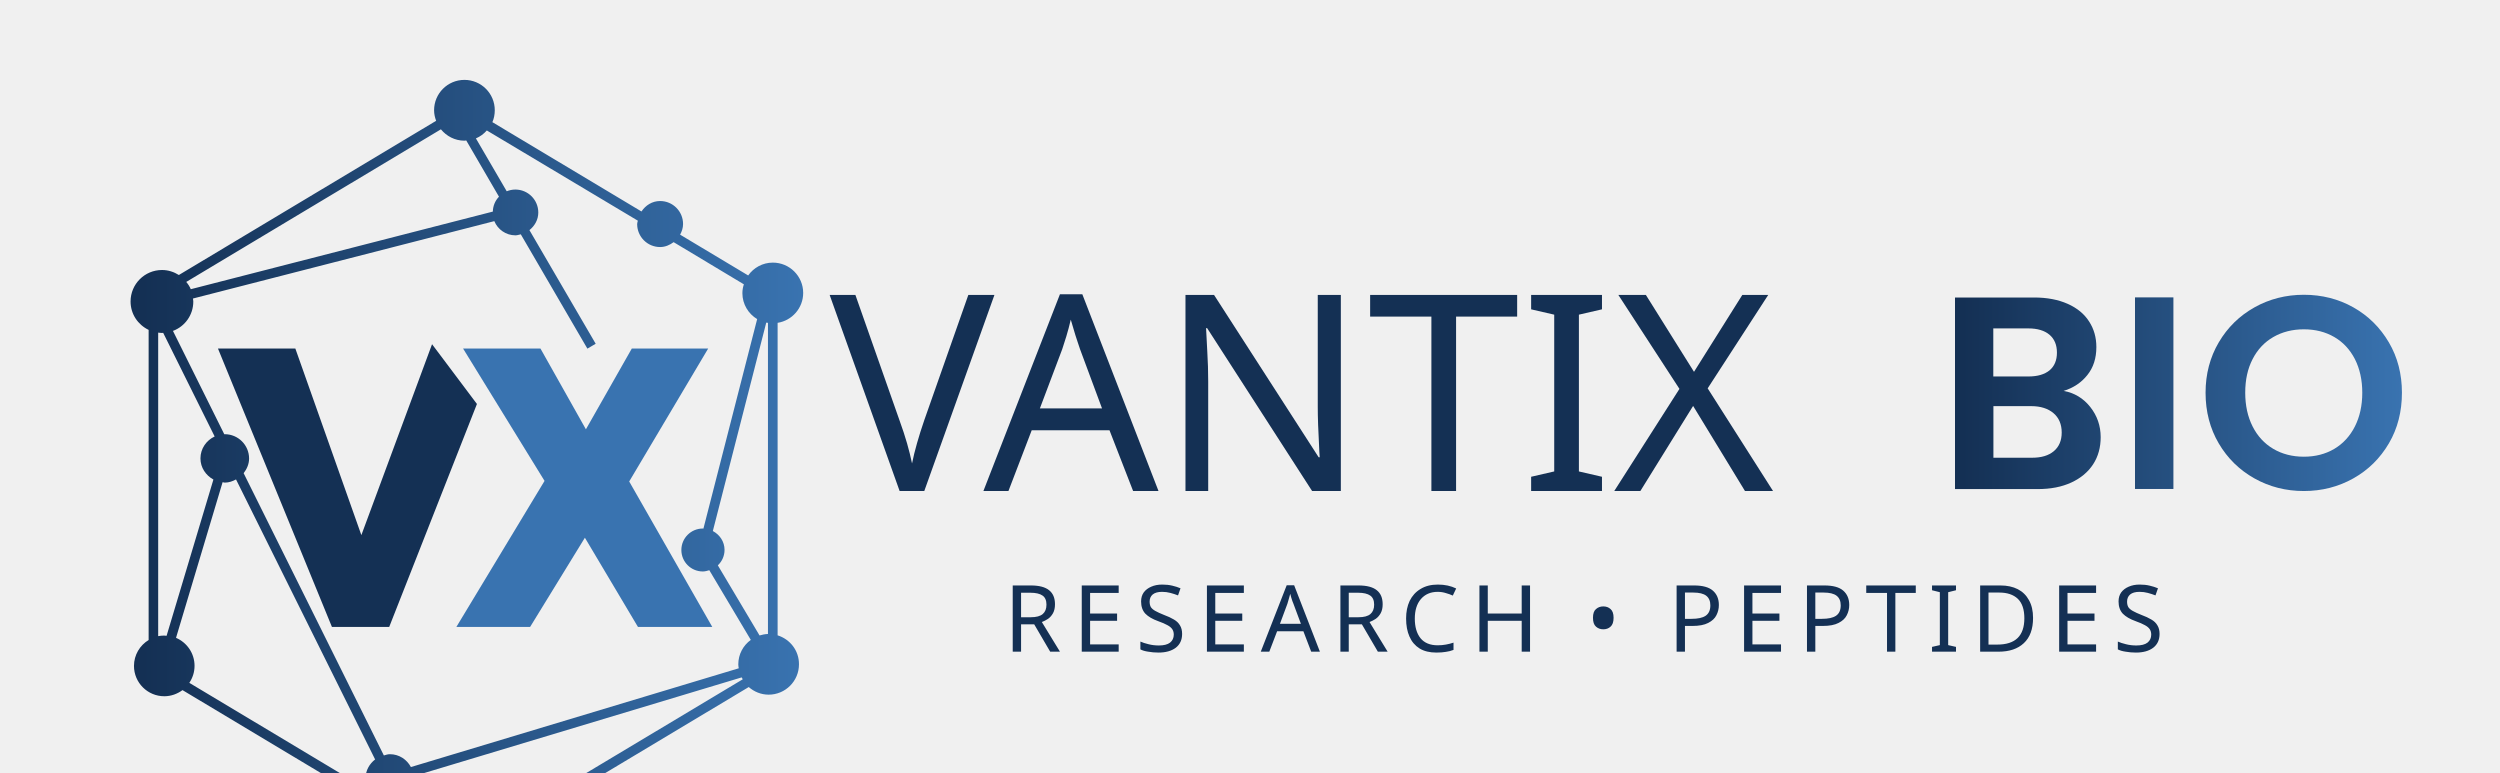
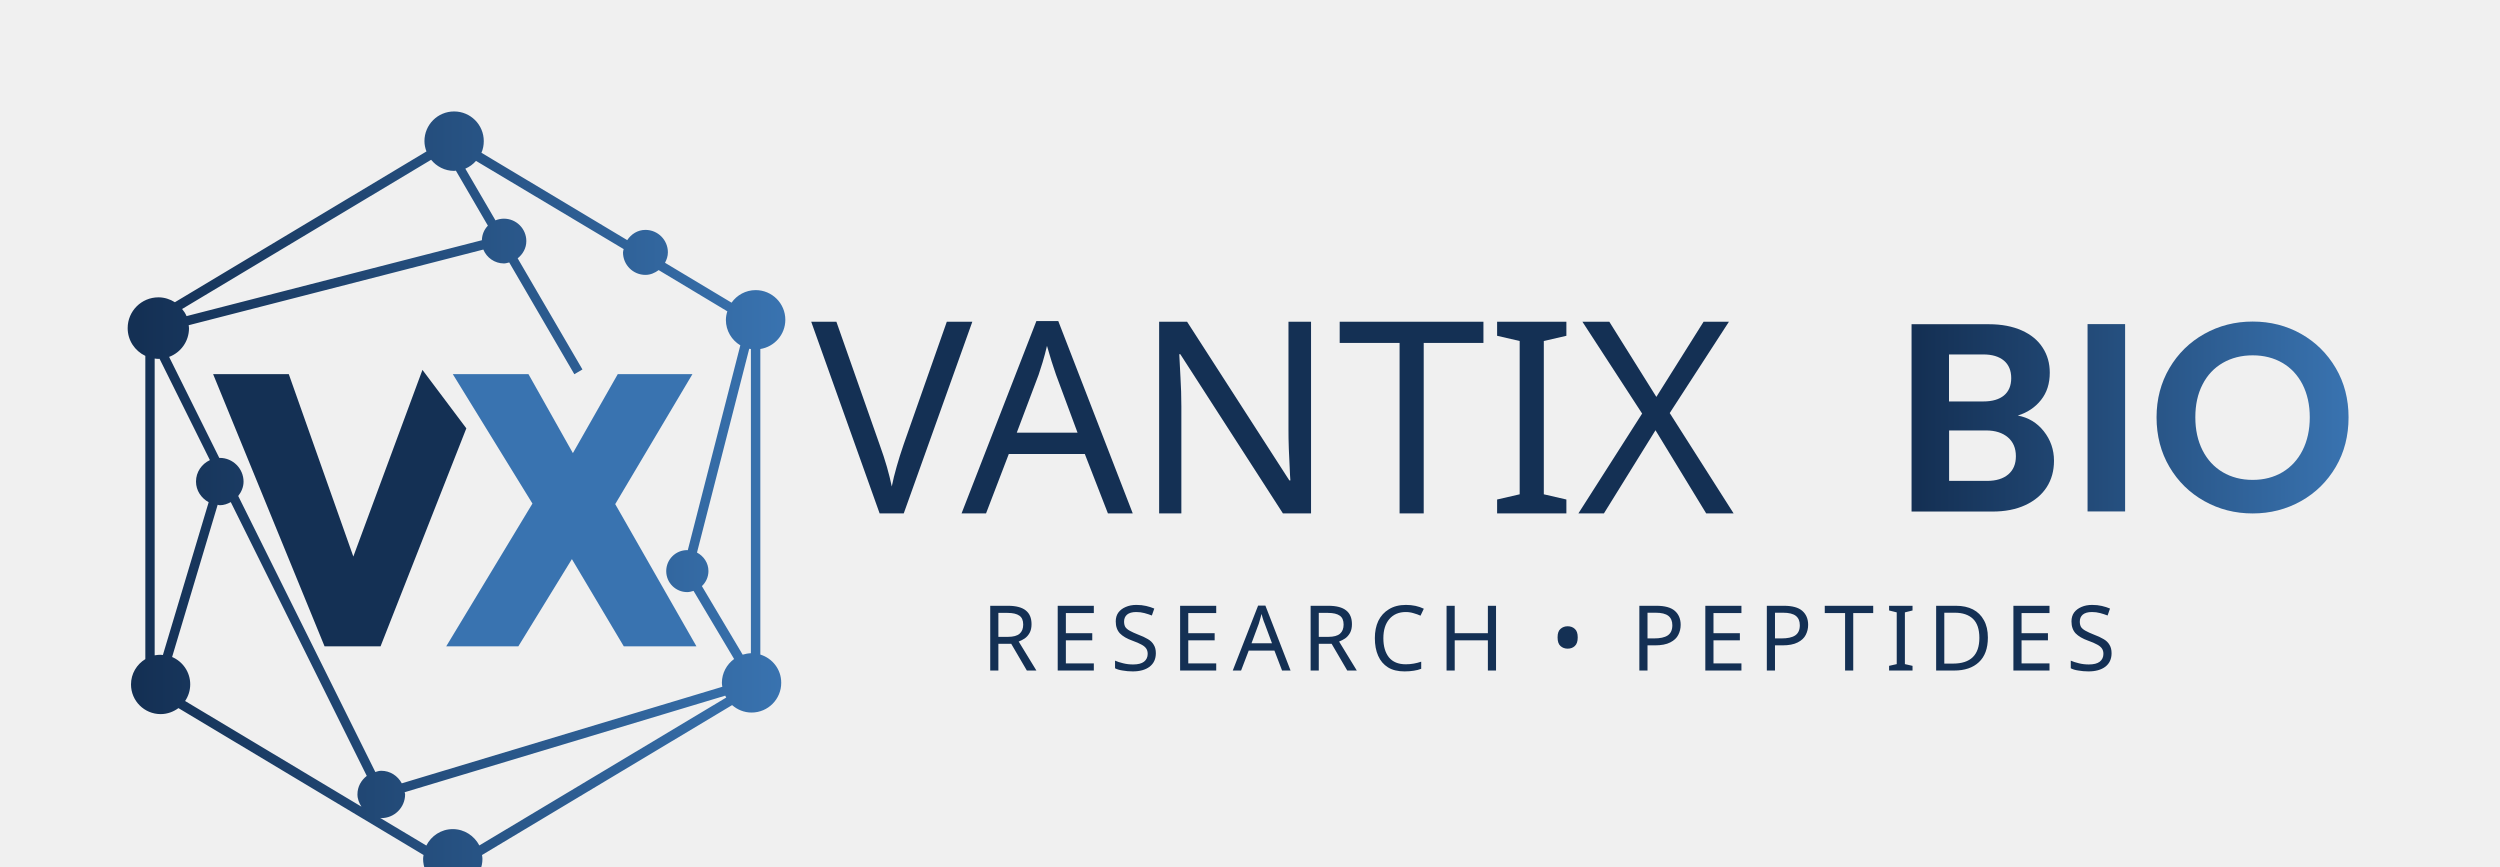
- <svg xmlns="http://www.w3.org/2000/svg" version="1.1" id="Layer_1" x="0px" y="0px" viewBox="68 138 220 68" xml:space="preserve">
+ <svg xmlns="http://www.w3.org/2000/svg" version="1.1" id="Layer_1" x="0px" y="0px" viewBox="68 135 225 78" xml:space="preserve">
  <style type="text/css">
	.st0{fill:url(#SVGID_1_);}
	.st1{fill:#143054;}
	.st2{fill:#3973B0;}
	.st3{fill:#FFFFFF;}
	.st4{fill:url(#SVGID_00000074429136823502246940000001151450270982807717_);}
	.st5{font-family:'Poppins-Medium';}
	.st6{font-size:8.158px;}
	.st7{letter-spacing:1;}
	.st8{font-family:'Poppins-SemiBold';}
	.st9{font-size:24.16px;}
	.st10{fill:url(#SVGID_00000125598668740977062000000016530615992510161341_);}
	.st11{fill:url(#SVGID_00000094594965975478100210000009743102628978355903_);}
	.st12{fill:url(#SVGID_00000033344634859090886840000014910778291743229872_);}
	.st13{fill:url(#SVGID_00000096772766893684752280000005002112810463367310_);}
	.st14{fill:url(#SVGID_00000011717098978859916100000008257377139409402789_);}
	.st15{fill:url(#SVGID_00000160151690441859938750000007202115171556538782_);}
	.st16{fill:url(#SVGID_00000161621150633655083080000010612881423978782871_);}
</style>
  <g>
    <g>
      <linearGradient id="SVGID_1_" gradientUnits="userSpaceOnUse" x1="79.481" y1="180" x2="138.676" y2="180">
        <stop offset="0.017" style="stop-color:#143054" />
        <stop offset="1" style="stop-color:#3973B0" />
      </linearGradient>
      <path class="st0" d="M136.43,193.91v-27.5c1.27-0.2,2.25-1.3,2.25-2.63c0-1.48-1.2-2.67-2.67-2.67c-0.9,0-1.69,0.45-2.17,1.13    l-5.99-3.59c0.15-0.28,0.26-0.59,0.26-0.94c0-1.11-0.9-2.02-2.02-2.02c-0.7,0-1.28,0.38-1.64,0.92l-13.12-7.86    c0.14-0.32,0.21-0.68,0.21-1.05c0-1.48-1.2-2.67-2.67-2.67c-1.48,0-2.67,1.2-2.67,2.67c0,0.33,0.07,0.64,0.18,0.93l-22.64,13.57    c-0.43-0.27-0.94-0.44-1.48-0.44c-1.53,0-2.77,1.24-2.77,2.77c0,1.11,0.65,2.05,1.59,2.5v27.29c-0.77,0.47-1.29,1.31-1.29,2.28    c0,1.48,1.2,2.67,2.67,2.67c0.6,0,1.15-0.21,1.6-0.54l22.06,13.22c-0.02,0.12-0.04,0.23-0.04,0.35c0,1.48,1.2,2.67,2.67,2.67    c1.48,0,2.67-1.2,2.67-2.67c0-0.12-0.02-0.24-0.04-0.35l22.51-13.49c0.47,0.41,1.08,0.67,1.75,0.67c1.48,0,2.67-1.2,2.67-2.67    C138.32,195.25,137.52,194.25,136.43,193.91z M130.73,184.73l4.7-18.34c0.05,0.01,0.1,0.01,0.15,0.02v27.38    c-0.26,0.01-0.5,0.06-0.74,0.13l-3.67-6.17c0.36-0.34,0.59-0.82,0.59-1.36C131.76,185.66,131.33,185.05,130.73,184.73z     M124.13,157.42c-0.02,0.1-0.06,0.19-0.06,0.3c0,1.11,0.9,2.02,2.02,2.02c0.45,0,0.85-0.18,1.19-0.43l6.18,3.71    c-0.08,0.25-0.13,0.5-0.13,0.78c0,0.97,0.53,1.82,1.3,2.28l-4.73,18.44c-0.02,0-0.03-0.01-0.05-0.01c-1.05,0-1.89,0.85-1.89,1.89    c0,1.05,0.85,1.89,1.89,1.89c0.2,0,0.39-0.06,0.57-0.11l3.65,6.13c-0.67,0.49-1.1,1.27-1.1,2.15c0,0.12,0.02,0.24,0.04,0.35    l-28.85,8.69c-0.36-0.67-1.04-1.13-1.85-1.13c-0.19,0-0.36,0.06-0.53,0.11l-12.34-24.84c0.28-0.36,0.48-0.8,0.48-1.29    c0-1.18-0.96-2.14-2.14-2.14c-0.01,0-0.03,0.01-0.04,0.01l-4.52-9.1c1.05-0.39,1.79-1.4,1.79-2.58c0-0.09-0.02-0.18-0.03-0.27    l26.52-6.81c0.3,0.73,1.02,1.25,1.86,1.25c0.17,0,0.31-0.06,0.47-0.09l5.86,10.06l0.73-0.43l-5.83-10    c0.46-0.37,0.78-0.91,0.78-1.55c0-1.11-0.9-2.02-2.02-2.02c-0.27,0-0.52,0.06-0.76,0.15l-2.71-4.65c0.37-0.16,0.7-0.4,0.96-0.7    L124.13,157.42z M83.49,194.13l4.1-13.7c0.06,0.01,0.12,0.04,0.19,0.04c0.37,0,0.69-0.12,0.99-0.28l12.24,24.64    c-0.5,0.39-0.84,0.97-0.84,1.66c0,0.42,0.15,0.78,0.36,1.11l-15.87-9.51c0.29-0.43,0.46-0.94,0.46-1.5    C85.12,195.49,84.45,194.54,83.49,194.13z M108.87,150.38c0.06,0,0.11-0.01,0.16-0.02l2.88,4.95c-0.33,0.34-0.53,0.8-0.54,1.31    l-26.58,6.83c-0.1-0.24-0.24-0.45-0.4-0.64l22.41-13.43C107.29,149.98,108.03,150.38,108.87,150.38z M81.92,167.27    c0.11,0.01,0.21,0.03,0.33,0.03c0.04,0,0.07-0.01,0.11-0.01l4.53,9.12c-0.73,0.34-1.25,1.07-1.25,1.93c0,0.81,0.47,1.49,1.14,1.86    l-4.12,13.75c-0.07-0.01-0.14-0.02-0.21-0.02c-0.18,0-0.36,0.02-0.53,0.05V167.27z M108.75,209.62c-1.05,0-1.94,0.61-2.38,1.48    l-4.16-2.49c0.04,0,0.07,0.02,0.11,0.02c1.18,0,2.14-0.96,2.14-2.14c0-0.07-0.03-0.12-0.04-0.19l28.85-8.69    c0.03,0.06,0.06,0.12,0.09,0.17l-22.22,13.31C110.69,210.23,109.8,209.62,108.75,209.62z" />
      <polygon class="st1" points="93.99,168.67 87.18,168.67 97.21,193.17 102.25,193.17 109.97,173.55 106.02,168.29 99.8,185.09       " />
      <polygon class="st2" points="108.75,168.67 115.56,168.67 119.56,175.78 123.6,168.67 130.32,168.67 123.37,180.37 130.68,193.17     124.14,193.17 119.47,185.32 114.65,193.17 108.16,193.17 115.92,180.32   " />
    </g>
    <g>
      <text transform="matrix(1 0 0 1 156.323 195.3483)" class="st1 st5 st6 st7">RESEARCH • PEPTIDES</text>
    </g>
    <g>
      <g>
        <text transform="matrix(1 0 0 1 141.0095 181.2057)" class="st1 st8 st9">VANTIX</text>
      </g>
      <g>
        <g>
          <linearGradient id="SVGID_00000005263599434793641130000013073392679736403854_" gradientUnits="userSpaceOnUse" x1="240.027" y1="172.57" x2="279.36" y2="172.57">
            <stop offset="0.017" style="stop-color:#143054" />
            <stop offset="1" style="stop-color:#3973B0" />
          </linearGradient>
          <path style="fill:url(#SVGID_00000005263599434793641130000013073392679736403854_);" d="M251.94,173.81      c0.61,0.77,0.92,1.66,0.92,2.66c0,0.9-0.22,1.7-0.66,2.38c-0.44,0.68-1.08,1.22-1.92,1.61c-0.84,0.39-1.83,0.58-2.97,0.58h-7.27      v-16.86h6.96c1.14,0,2.13,0.19,2.96,0.56c0.83,0.37,1.46,0.89,1.88,1.55c0.43,0.66,0.64,1.41,0.64,2.25      c0,0.98-0.26,1.8-0.79,2.46c-0.52,0.66-1.22,1.13-2.09,1.4C250.54,172.57,251.33,173.04,251.94,173.81z M243.41,171.13h3.09      c0.8,0,1.42-0.18,1.86-0.54c0.43-0.36,0.65-0.88,0.65-1.56c0-0.68-0.22-1.2-0.65-1.57c-0.44-0.37-1.06-0.56-1.86-0.56h-3.09      V171.13z M248.74,177.7c0.46-0.39,0.69-0.93,0.69-1.64c0-0.72-0.24-1.29-0.72-1.7c-0.48-0.41-1.14-0.62-1.96-0.62h-3.33v4.54      h3.41C247.64,178.28,248.28,178.09,248.74,177.7z" />
          <linearGradient id="SVGID_00000113322516217682524890000009496573786549611154_" gradientUnits="userSpaceOnUse" x1="240.027" y1="172.57" x2="279.36" y2="172.57">
            <stop offset="0.017" style="stop-color:#143054" />
            <stop offset="1" style="stop-color:#3973B0" />
          </linearGradient>
          <path style="fill:url(#SVGID_00000113322516217682524890000009496573786549611154_);" d="M259.26,164.17v16.86h-3.38v-16.86      H259.26z" />
          <linearGradient id="SVGID_00000045586679569270245890000005907012793366639249_" gradientUnits="userSpaceOnUse" x1="240.027" y1="172.57" x2="279.36" y2="172.57">
            <stop offset="0.017" style="stop-color:#143054" />
            <stop offset="1" style="stop-color:#3973B0" />
          </linearGradient>
          <path style="fill:url(#SVGID_00000045586679569270245890000005907012793366639249_);" d="M266.39,180.1      c-1.32-0.74-2.37-1.77-3.14-3.08c-0.77-1.31-1.16-2.8-1.16-4.46c0-1.64,0.39-3.12,1.16-4.43c0.77-1.31,1.82-2.34,3.14-3.08      c1.32-0.74,2.77-1.11,4.35-1.11c1.59,0,3.05,0.37,4.36,1.11c1.31,0.74,2.35,1.77,3.12,3.08s1.15,2.79,1.15,4.43      c0,1.66-0.38,3.15-1.15,4.46s-1.81,2.34-3.13,3.08c-1.32,0.74-2.77,1.11-4.35,1.11C269.16,181.21,267.71,180.84,266.39,180.1z       M273.42,177.5c0.77-0.46,1.38-1.12,1.81-1.97c0.43-0.85,0.65-1.84,0.65-2.97c0-1.13-0.22-2.11-0.65-2.96      c-0.44-0.85-1.04-1.49-1.81-1.94c-0.77-0.45-1.67-0.68-2.68-0.68s-1.91,0.23-2.69,0.68c-0.78,0.45-1.39,1.1-1.82,1.94      c-0.44,0.85-0.65,1.83-0.65,2.96c0,1.13,0.22,2.12,0.65,2.97c0.43,0.85,1.04,1.51,1.82,1.97c0.78,0.46,1.68,0.69,2.69,0.69      S272.64,177.96,273.42,177.5z" />
        </g>
      </g>
    </g>
  </g>
</svg>
